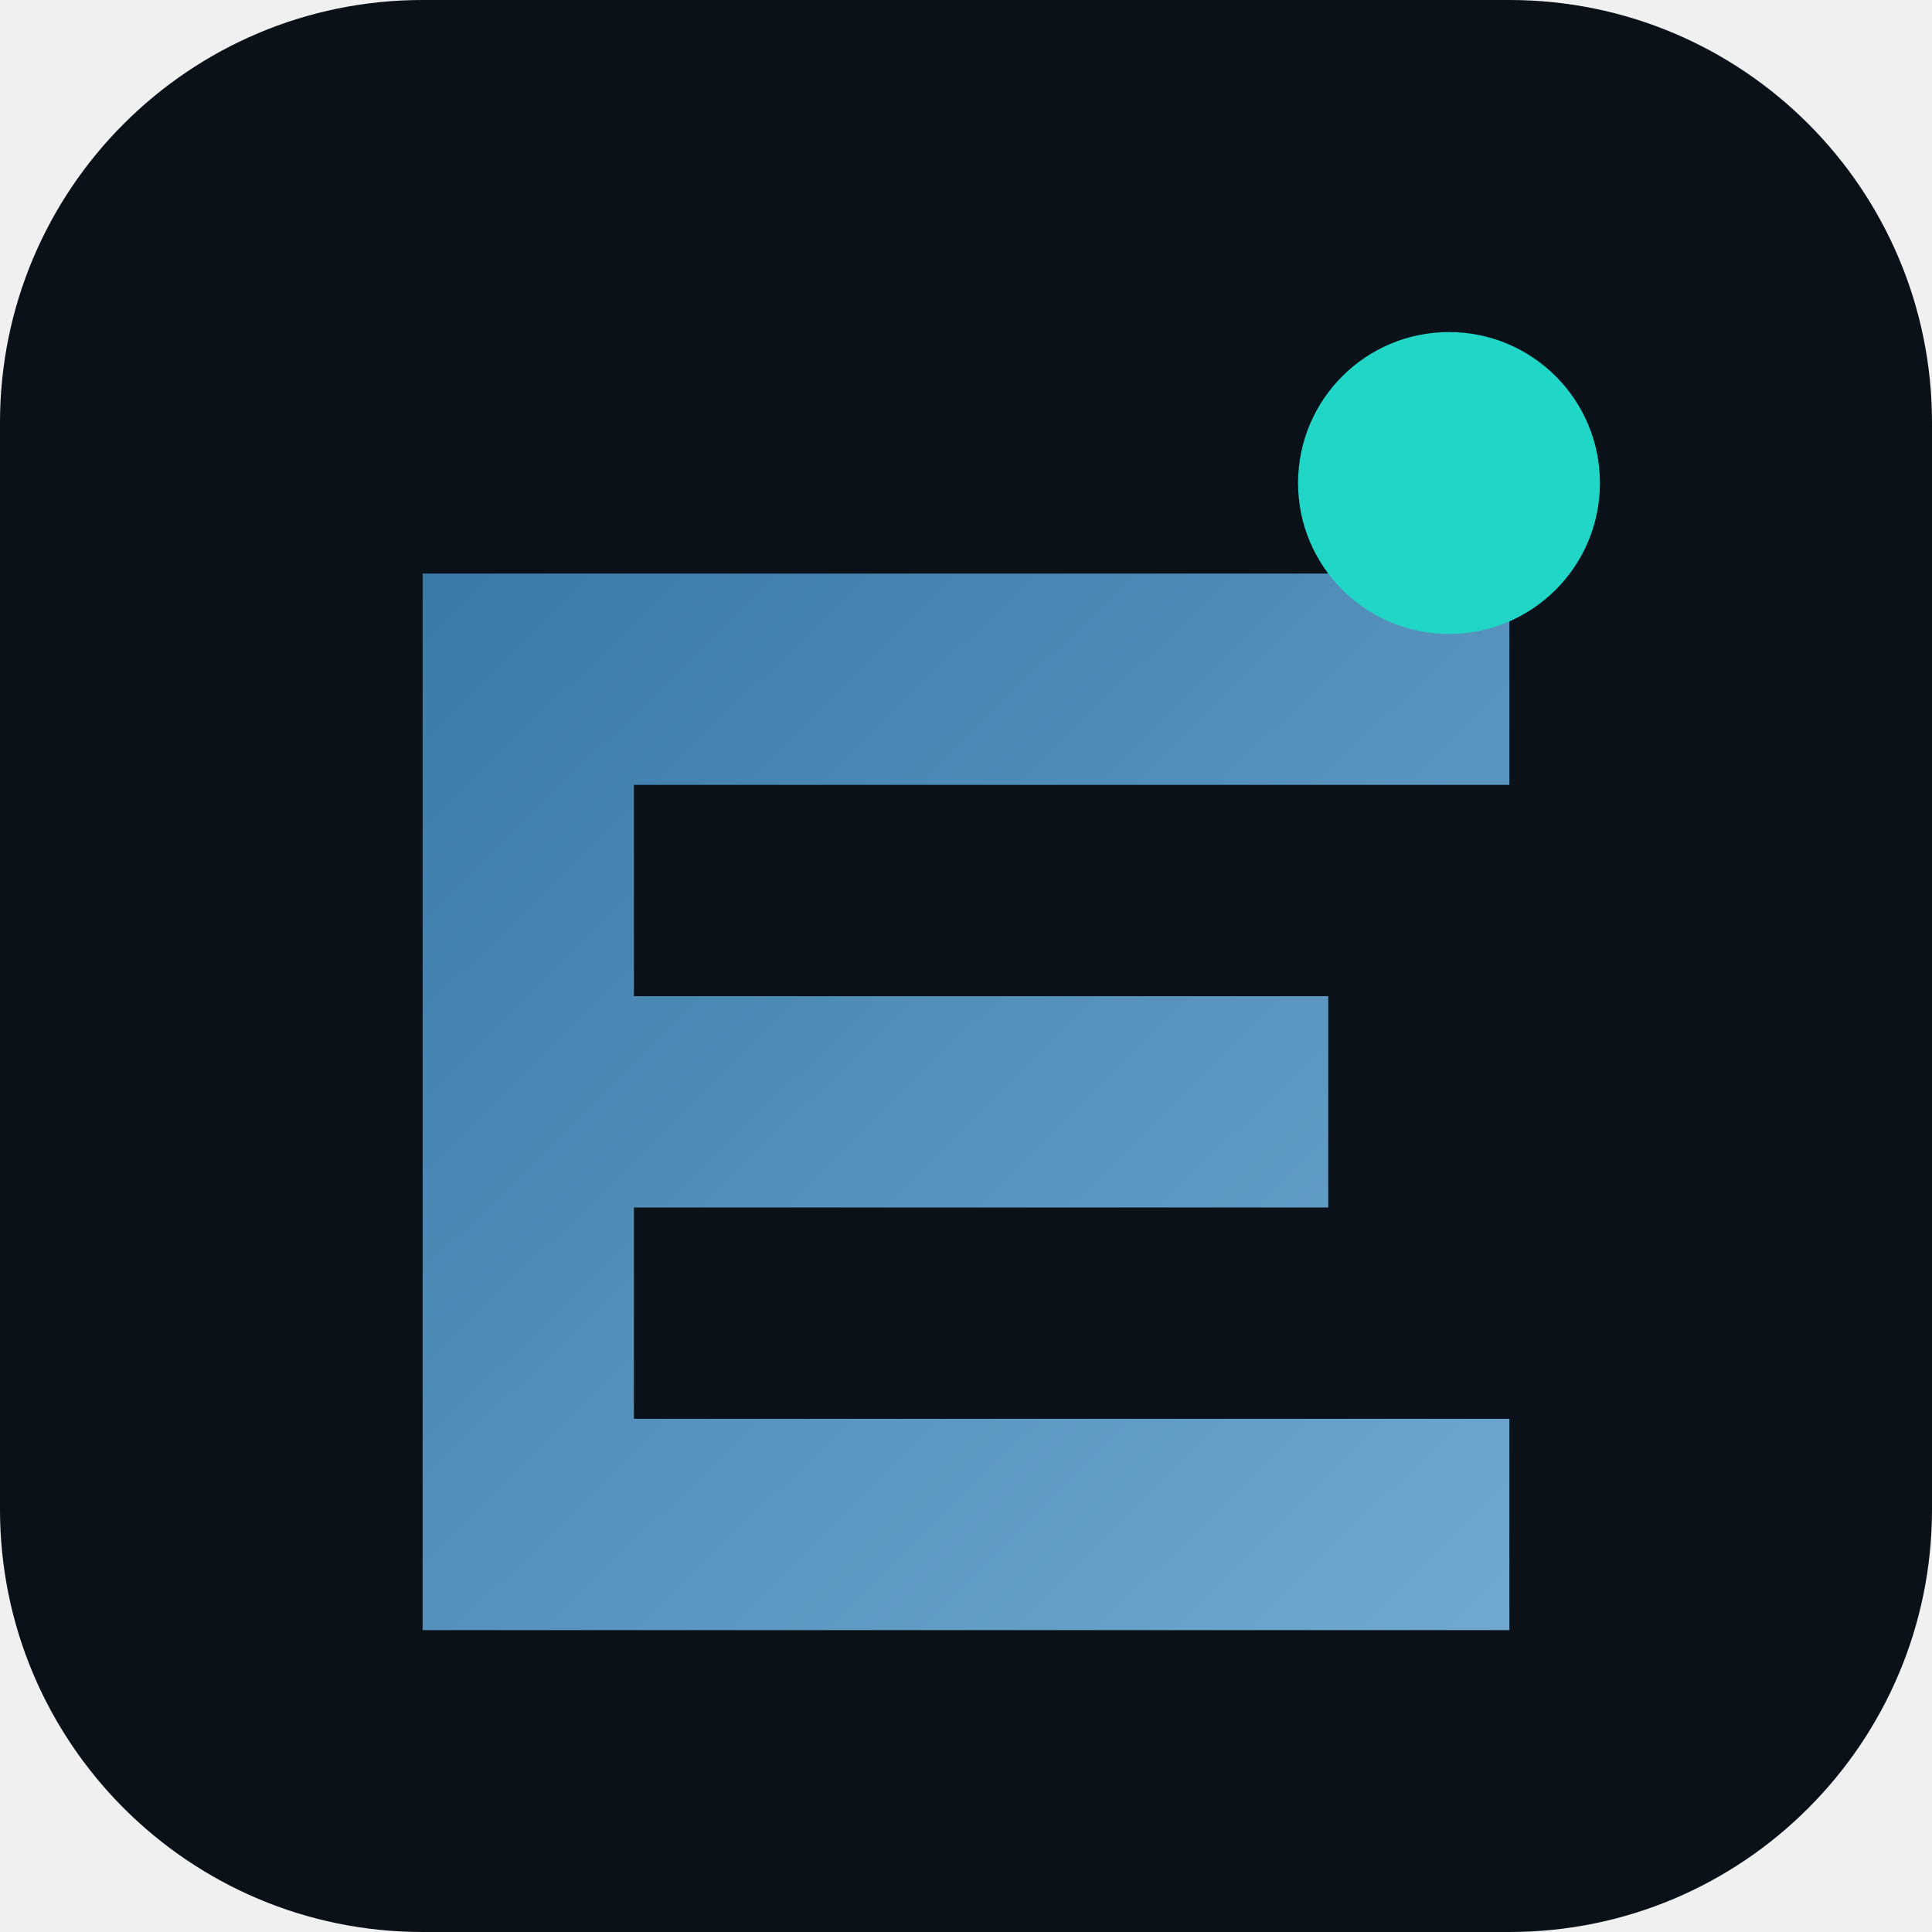
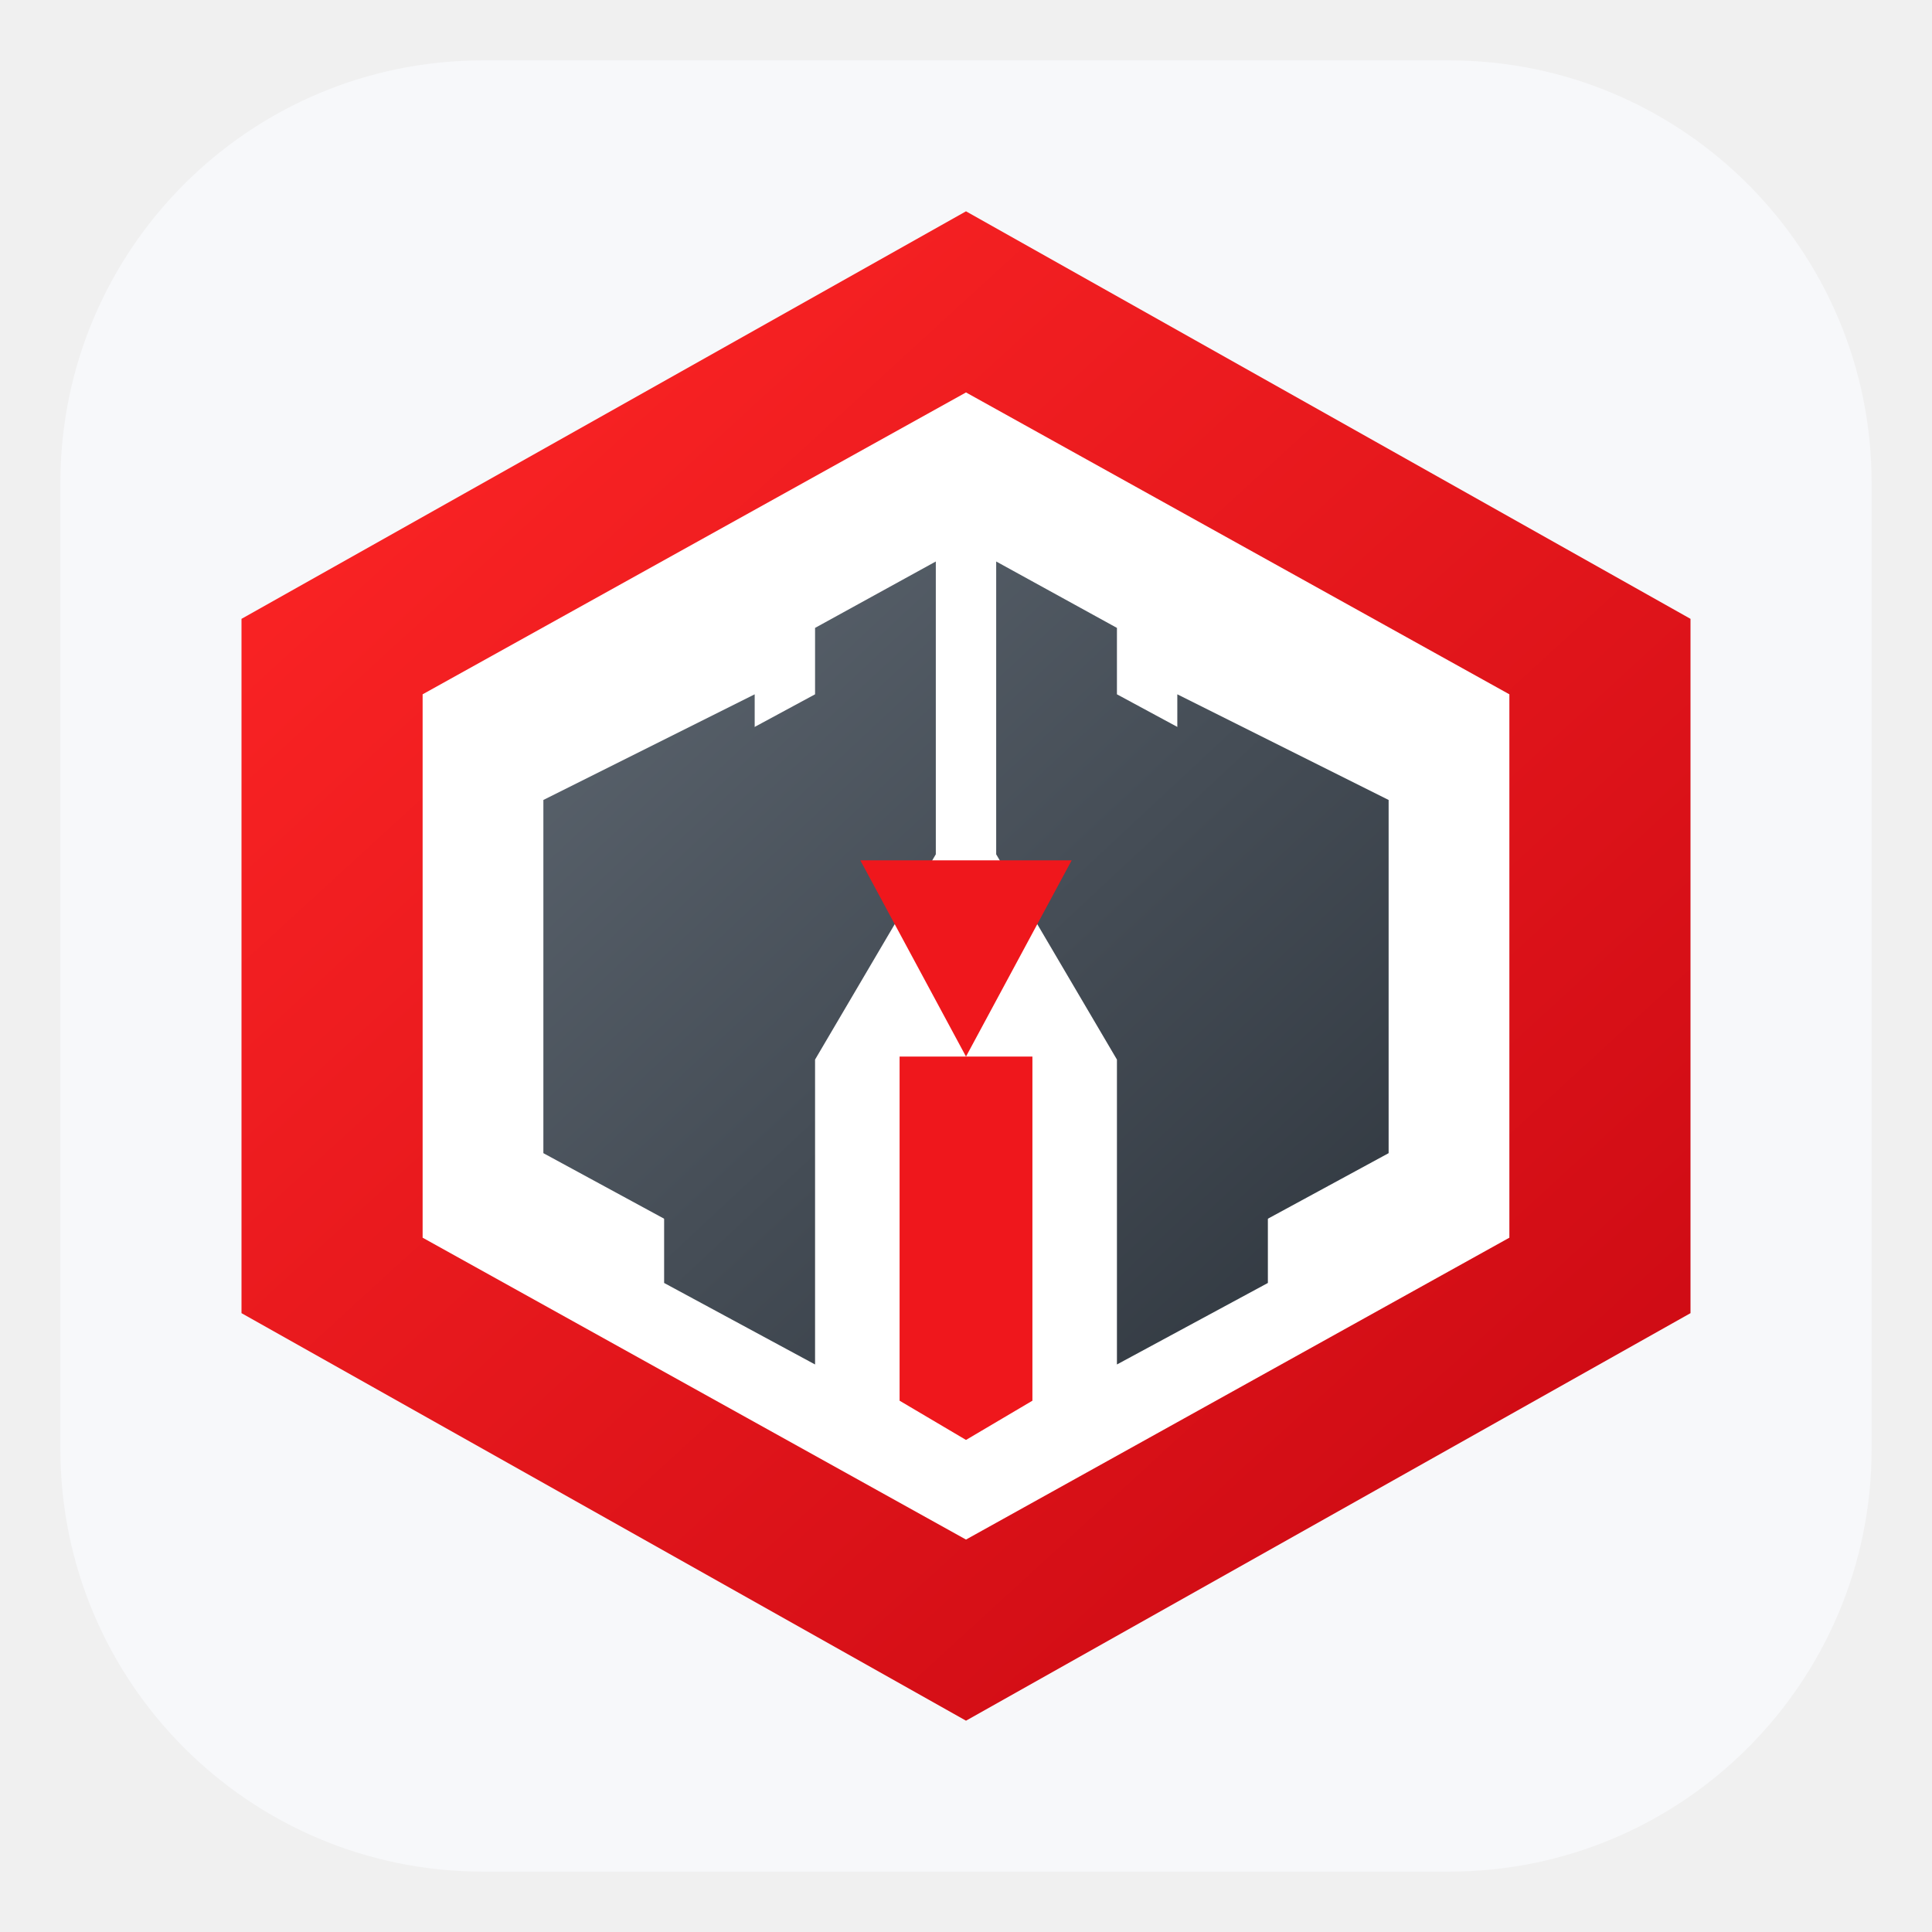
- <svg xmlns="http://www.w3.org/2000/svg" viewBox="0 0 64 64">
+ <svg xmlns="http://www.w3.org/2000/svg" viewBox="0 0 64 64" role="img" aria-label="Mianeh Steel">
  <defs>
-     <linearGradient id="g" x1="0" y1="0" x2="1" y2="1">
-       <stop offset="0" stop-color="#397aa9" />
-       <stop offset="1" stop-color="#70a8cf" />
+     <linearGradient id="red" x1="10" y1="8" x2="54" y2="56" gradientUnits="userSpaceOnUse">
+       <stop offset="0" stop-color="#ff2626" />
+       <stop offset="1" stop-color="#c90812" />
+     </linearGradient>
+     <linearGradient id="steel" x1="18" y1="18" x2="46" y2="48" gradientUnits="userSpaceOnUse">
+       <stop offset="0" stop-color="#5d6670" />
+       <stop offset="1" stop-color="#2d343c" />
    </linearGradient>
  </defs>
-   <rect width="64" height="64" rx="14" fill="#0b1119" />
-   <path d="M14 19h36v7H21v7h23v7H21v7h29v7H14z" fill="url(#g)" />
-   <circle cx="48" cy="16" r="5" fill="#20d6c7" />
+   <rect x="2" y="2" width="60" height="60" rx="14" fill="#f7f8fa" />
+   <path d="M32 7 56 20.5v23L32 57 8 43.5v-23L32 7Z" fill="url(#red)" />
+   <path d="M32 13 50 23v18L32 51 14 41V23L32 13Z" fill="#fff" />
+   <path d="M18 26.5 25 23v19l-7-3.8V26.5Z" fill="url(#steel)" />
+   <path d="M27 20.8 31 18.6v9.7l-4 6.8v10.1l-5-2.7V25.7l5-2.7v-2.2Z" fill="url(#steel)" />
+   <path d="M37 20.8 33 18.6v9.7l4 6.8v10.1l5-2.7V25.7L37 23v-2.2Z" fill="url(#steel)" />
+   <path d="M46 26.5 39 23v19l7-3.8V26.5Z" fill="url(#steel)" />
+   <path d="M28.5 28.5h7L32 35l-3.5-6.5Z" fill="#ef171c" />
+   <path d="M29.8 35h4.4v11.4L32 47.7l-2.2-1.3V35Z" fill="#ef171c" />
</svg>
